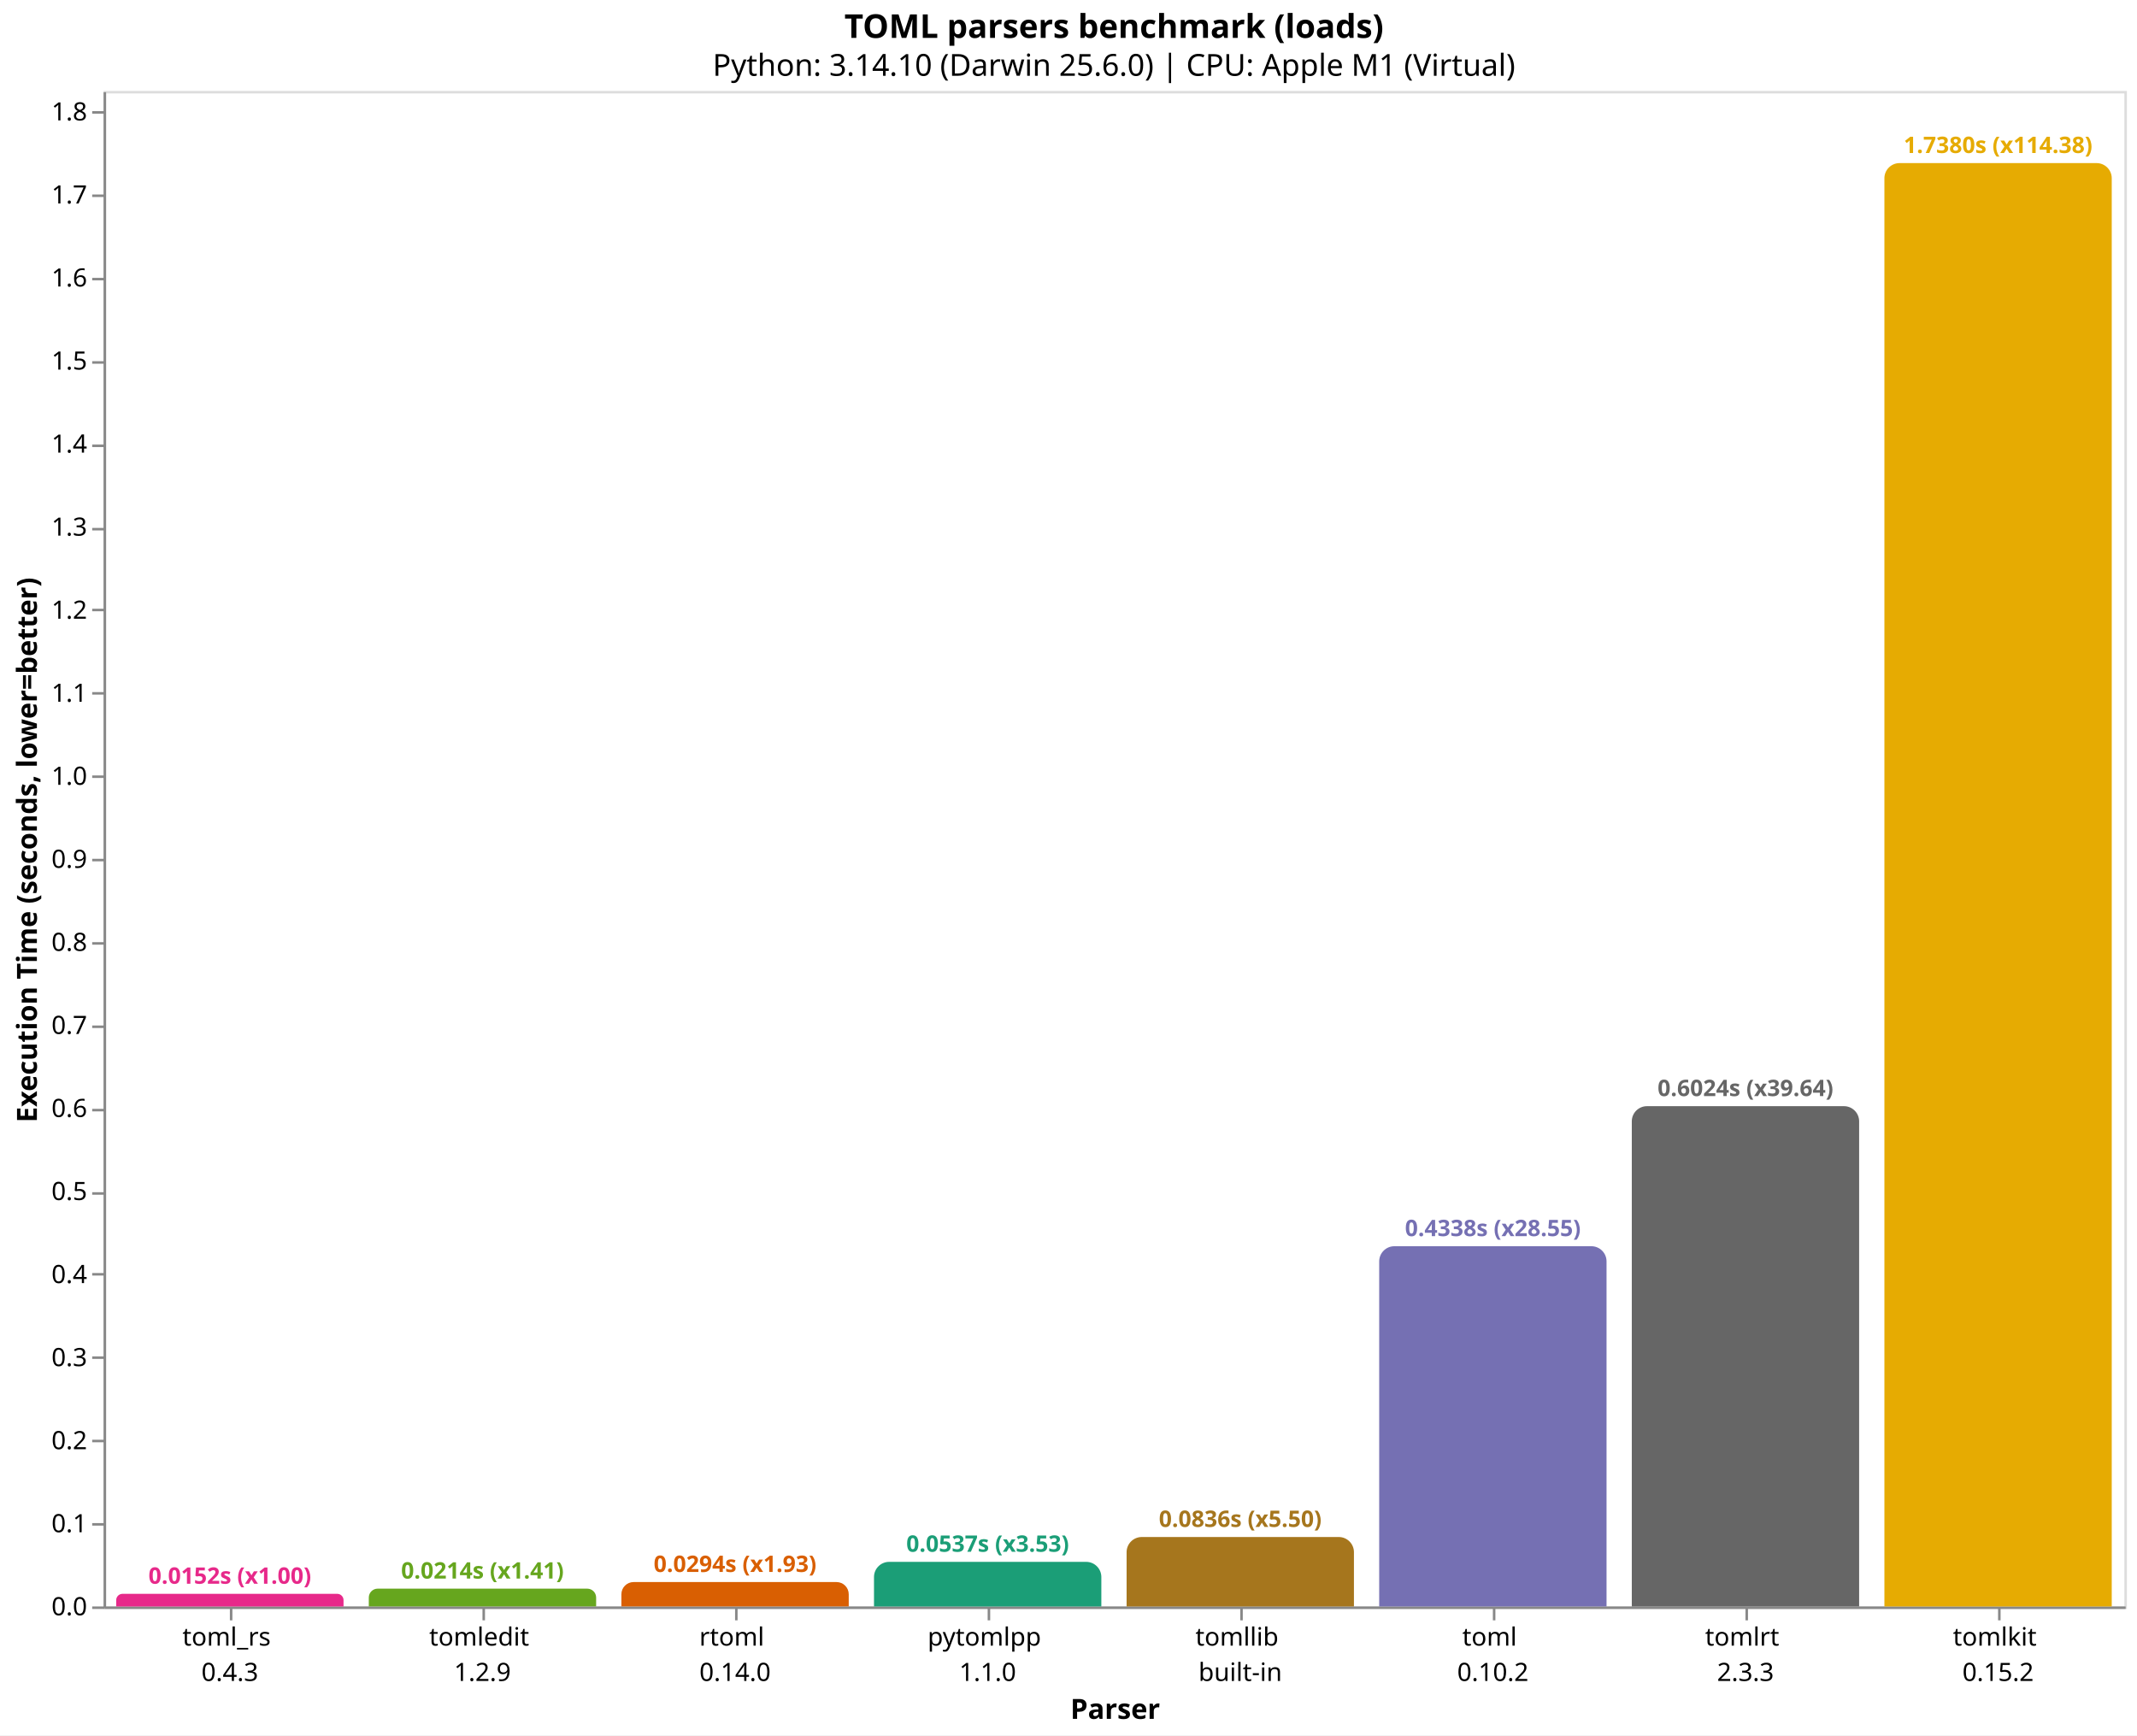
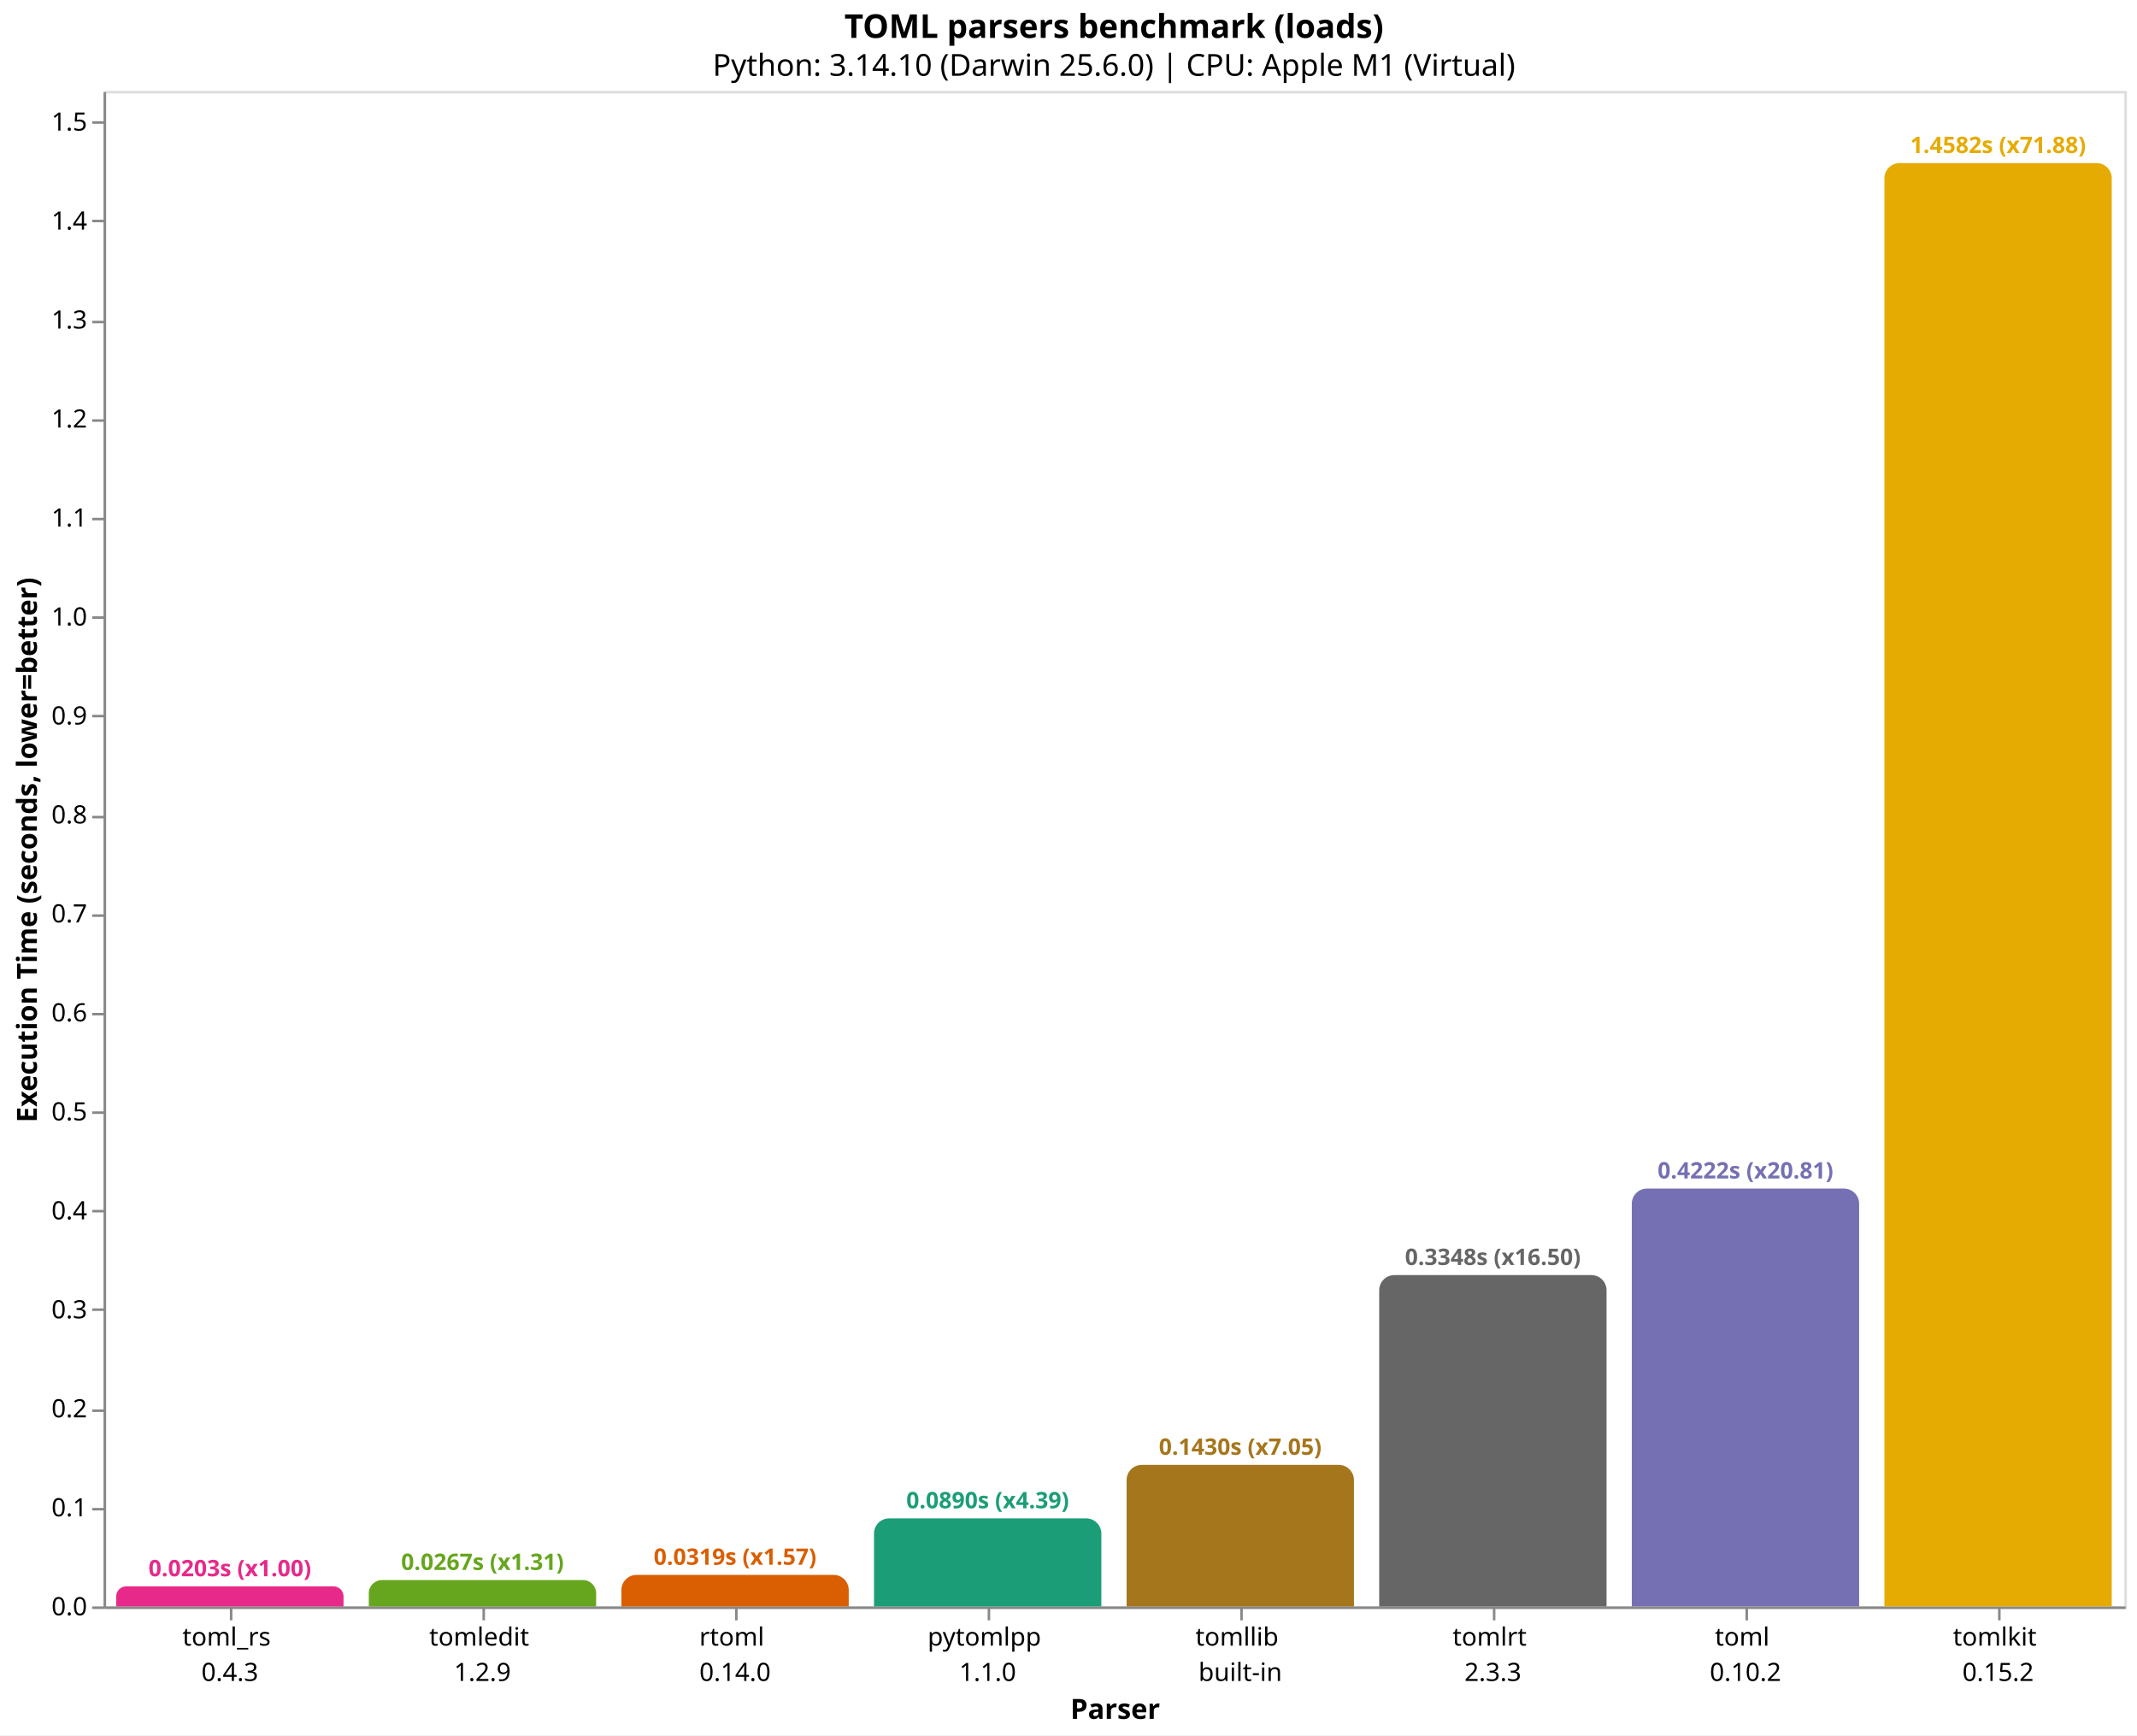
<svg xmlns="http://www.w3.org/2000/svg" version="1.1" class="marks" width="846" height="687" viewBox="0 0 846 687">
  <rect width="846" height="687" fill="white" />
  <g fill="none" stroke-miterlimit="10" transform="translate(41,36)">
    <g class="mark-group role-frame root" role="graphics-object" aria-roledescription="group mark container">
      <g transform="translate(0,0)">
        <path class="background" aria-hidden="true" d="M0.5,0.5h800v600h-800Z" stroke="#ddd" />
        <g>
          <g class="mark-group role-axis" role="graphics-symbol" aria-roledescription="axis" aria-label="X-axis titled 'Parser' for a discrete scale with 8 values: toml_rs&#10;0.4.3, tomledit&#10;1.2.9, rtoml&#10;0.14.0, pytomlpp&#10;1.1.0, tomllib&#10;built-in, ending with tomlkit&#10;0.15.2">
            <g transform="translate(0.5,600.5)">
              <path class="background" aria-hidden="true" d="M0,0h0v0h0Z" pointer-events="none" />
              <g>
                <g class="mark-rule role-axis-tick" pointer-events="none">
                  <line transform="translate(50,0)" x2="0" y2="5" stroke="#888" stroke-width="1" opacity="1" />
                  <line transform="translate(150,0)" x2="0" y2="5" stroke="#888" stroke-width="1" opacity="1" />
                  <line transform="translate(250,0)" x2="0" y2="5" stroke="#888" stroke-width="1" opacity="1" />
                  <line transform="translate(350,0)" x2="0" y2="5" stroke="#888" stroke-width="1" opacity="1" />
                  <line transform="translate(450,0)" x2="0" y2="5" stroke="#888" stroke-width="1" opacity="1" />
                  <line transform="translate(550,0)" x2="0" y2="5" stroke="#888" stroke-width="1" opacity="1" />
                  <line transform="translate(650,0)" x2="0" y2="5" stroke="#888" stroke-width="1" opacity="1" />
                  <line transform="translate(750,0)" x2="0" y2="5" stroke="#888" stroke-width="1" opacity="1" />
                </g>
                <g class="mark-text role-axis-label" pointer-events="none">
                  <text text-anchor="middle" transform="translate(49.5,15)" font-family="sans-serif" font-size="10px" fill="#000" opacity="1">
                    <tspan>toml_rs</tspan>
                    <tspan x="0" dy="14">0.4.3</tspan>
                  </text>
                  <text text-anchor="middle" transform="translate(149.5,15)" font-family="sans-serif" font-size="10px" fill="#000" opacity="1">
                    <tspan>tomledit</tspan>
                    <tspan x="0" dy="14">1.2.9</tspan>
                  </text>
                  <text text-anchor="middle" transform="translate(249.5,15)" font-family="sans-serif" font-size="10px" fill="#000" opacity="1">
                    <tspan>rtoml</tspan>
                    <tspan x="0" dy="14">0.14.0</tspan>
                  </text>
                  <text text-anchor="middle" transform="translate(349.5,15)" font-family="sans-serif" font-size="10px" fill="#000" opacity="1">
                    <tspan>pytomlpp</tspan>
                    <tspan x="0" dy="14">1.1.0</tspan>
                  </text>
                  <text text-anchor="middle" transform="translate(449.5,15)" font-family="sans-serif" font-size="10px" fill="#000" opacity="1">
                    <tspan>tomllib</tspan>
                    <tspan x="0" dy="14">built-in</tspan>
                  </text>
                  <text text-anchor="middle" transform="translate(549.5,15)" font-family="sans-serif" font-size="10px" fill="#000" opacity="1">
+                     <tspan>tomlrt</tspan>
+                     <tspan x="0" dy="14">2.3.3</tspan>
+                   </text>
+                   <text text-anchor="middle" transform="translate(649.5,15)" font-family="sans-serif" font-size="10px" fill="#000" opacity="1">
                    <tspan>toml</tspan>
                    <tspan x="0" dy="14">0.10.2</tspan>
-                   </text>
-                   <text text-anchor="middle" transform="translate(649.5,15)" font-family="sans-serif" font-size="10px" fill="#000" opacity="1">
-                     <tspan>tomlrt</tspan>
-                     <tspan x="0" dy="14">2.3.3</tspan>
                  </text>
                  <text text-anchor="middle" transform="translate(749.5,15)" font-family="sans-serif" font-size="10px" fill="#000" opacity="1">
                    <tspan>tomlkit</tspan>
                    <tspan x="0" dy="14">0.15.2</tspan>
                  </text>
                </g>
                <g class="mark-rule role-axis-domain" pointer-events="none">
                  <line transform="translate(0,0)" x2="800" y2="0" stroke="#888" stroke-width="1" opacity="1" />
                </g>
                <g class="mark-text role-axis-title" pointer-events="none">
                  <text text-anchor="middle" transform="translate(400,44)" font-family="sans-serif" font-size="11px" font-weight="bold" fill="#000" opacity="1">Parser</text>
                </g>
              </g>
              <path class="foreground" aria-hidden="true" d="" pointer-events="none" display="none" />
            </g>
          </g>
-           <g class="mark-group role-axis" role="graphics-symbol" aria-roledescription="axis" aria-label="Y-axis titled 'Execution Time (seconds, lower=better)' for a linear scale with values from 0.0 to 1.8">
+           <g class="mark-group role-axis" role="graphics-symbol" aria-roledescription="axis" aria-label="Y-axis titled 'Execution Time (seconds, lower=better)' for a linear scale with values from 0.0 to 1.5">
            <g transform="translate(0.5,0.5)">
              <path class="background" aria-hidden="true" d="M0,0h0v0h0Z" pointer-events="none" />
              <g>
                <g class="mark-rule role-axis-tick" pointer-events="none">
                  <line transform="translate(0,600)" x2="-5" y2="0" stroke="#888" stroke-width="1" opacity="1" />
-                   <line transform="translate(0,567)" x2="-5" y2="0" stroke="#888" stroke-width="1" opacity="1" />
-                   <line transform="translate(0,534)" x2="-5" y2="0" stroke="#888" stroke-width="1" opacity="1" />
-                   <line transform="translate(0,501)" x2="-5" y2="0" stroke="#888" stroke-width="1" opacity="1" />
-                   <line transform="translate(0,468)" x2="-5" y2="0" stroke="#888" stroke-width="1" opacity="1" />
-                   <line transform="translate(0,436)" x2="-5" y2="0" stroke="#888" stroke-width="1" opacity="1" />
-                   <line transform="translate(0,403)" x2="-5" y2="0" stroke="#888" stroke-width="1" opacity="1" />
-                   <line transform="translate(0,370)" x2="-5" y2="0" stroke="#888" stroke-width="1" opacity="1" />
-                   <line transform="translate(0,337)" x2="-5" y2="0" stroke="#888" stroke-width="1" opacity="1" />
-                   <line transform="translate(0,304)" x2="-5" y2="0" stroke="#888" stroke-width="1" opacity="1" />
-                   <line transform="translate(0,271)" x2="-5" y2="0" stroke="#888" stroke-width="1" opacity="1" />
-                   <line transform="translate(0,238)" x2="-5" y2="0" stroke="#888" stroke-width="1" opacity="1" />
-                   <line transform="translate(0,205)" x2="-5" y2="0" stroke="#888" stroke-width="1" opacity="1" />
-                   <line transform="translate(0,173)" x2="-5" y2="0" stroke="#888" stroke-width="1" opacity="1" />
-                   <line transform="translate(0,140)" x2="-5" y2="0" stroke="#888" stroke-width="1" opacity="1" />
-                   <line transform="translate(0,107)" x2="-5" y2="0" stroke="#888" stroke-width="1" opacity="1" />
-                   <line transform="translate(0,74)" x2="-5" y2="0" stroke="#888" stroke-width="1" opacity="1" />
-                   <line transform="translate(0,41)" x2="-5" y2="0" stroke="#888" stroke-width="1" opacity="1" />
-                   <line transform="translate(0,8)" x2="-5" y2="0" stroke="#888" stroke-width="1" opacity="1" />
+                   <line transform="translate(0,561)" x2="-5" y2="0" stroke="#888" stroke-width="1" opacity="1" />
+                   <line transform="translate(0,522)" x2="-5" y2="0" stroke="#888" stroke-width="1" opacity="1" />
+                   <line transform="translate(0,482)" x2="-5" y2="0" stroke="#888" stroke-width="1" opacity="1" />
+                   <line transform="translate(0,443)" x2="-5" y2="0" stroke="#888" stroke-width="1" opacity="1" />
+                   <line transform="translate(0,404)" x2="-5" y2="0" stroke="#888" stroke-width="1" opacity="1" />
+                   <line transform="translate(0,365)" x2="-5" y2="0" stroke="#888" stroke-width="1" opacity="1" />
+                   <line transform="translate(0,326)" x2="-5" y2="0" stroke="#888" stroke-width="1" opacity="1" />
+                   <line transform="translate(0,287)" x2="-5" y2="0" stroke="#888" stroke-width="1" opacity="1" />
+                   <line transform="translate(0,247)" x2="-5" y2="0" stroke="#888" stroke-width="1" opacity="1" />
+                   <line transform="translate(0,208)" x2="-5" y2="0" stroke="#888" stroke-width="1" opacity="1" />
+                   <line transform="translate(0,169)" x2="-5" y2="0" stroke="#888" stroke-width="1" opacity="1" />
+                   <line transform="translate(0,130)" x2="-5" y2="0" stroke="#888" stroke-width="1" opacity="1" />
+                   <line transform="translate(0,91)" x2="-5" y2="0" stroke="#888" stroke-width="1" opacity="1" />
+                   <line transform="translate(0,51)" x2="-5" y2="0" stroke="#888" stroke-width="1" opacity="1" />
+                   <line transform="translate(0,12)" x2="-5" y2="0" stroke="#888" stroke-width="1" opacity="1" />
                </g>
                <g class="mark-text role-axis-label" pointer-events="none">
                  <text text-anchor="end" transform="translate(-7,603)" font-family="sans-serif" font-size="10px" fill="#000" opacity="1">0.0</text>
-                   <text text-anchor="end" transform="translate(-7,570.1211)" font-family="sans-serif" font-size="10px" fill="#000" opacity="1">0.1</text>
-                   <text text-anchor="end" transform="translate(-7,537.2422)" font-family="sans-serif" font-size="10px" fill="#000" opacity="1">0.2</text>
-                   <text text-anchor="end" transform="translate(-7,504.3634)" font-family="sans-serif" font-size="10px" fill="#000" opacity="1">0.3</text>
-                   <text text-anchor="end" transform="translate(-7,471.4845)" font-family="sans-serif" font-size="10px" fill="#000" opacity="1">0.4</text>
-                   <text text-anchor="end" transform="translate(-7,438.6056)" font-family="sans-serif" font-size="10px" fill="#000" opacity="1">0.5</text>
-                   <text text-anchor="end" transform="translate(-7,405.7267)" font-family="sans-serif" font-size="10px" fill="#000" opacity="1">0.6</text>
-                   <text text-anchor="end" transform="translate(-7,372.8478)" font-family="sans-serif" font-size="10px" fill="#000" opacity="1">0.7</text>
-                   <text text-anchor="end" transform="translate(-7,339.969)" font-family="sans-serif" font-size="10px" fill="#000" opacity="1">0.8</text>
-                   <text text-anchor="end" transform="translate(-7,307.0901)" font-family="sans-serif" font-size="10px" fill="#000" opacity="1">0.9</text>
-                   <text text-anchor="end" transform="translate(-7,274.2112)" font-family="sans-serif" font-size="10px" fill="#000" opacity="1">1.0</text>
-                   <text text-anchor="end" transform="translate(-7,241.3323)" font-family="sans-serif" font-size="10px" fill="#000" opacity="1">1.1</text>
-                   <text text-anchor="end" transform="translate(-7,208.4534)" font-family="sans-serif" font-size="10px" fill="#000" opacity="1">1.2</text>
-                   <text text-anchor="end" transform="translate(-7,175.5746)" font-family="sans-serif" font-size="10px" fill="#000" opacity="1">1.3</text>
-                   <text text-anchor="end" transform="translate(-7,142.6957)" font-family="sans-serif" font-size="10px" fill="#000" opacity="1">1.4</text>
-                   <text text-anchor="end" transform="translate(-7,109.8168)" font-family="sans-serif" font-size="10px" fill="#000" opacity="1">1.5</text>
-                   <text text-anchor="end" transform="translate(-7,76.93791)" font-family="sans-serif" font-size="10px" fill="#000" opacity="1">1.6</text>
-                   <text text-anchor="end" transform="translate(-7,44.05903)" font-family="sans-serif" font-size="10px" fill="#000" opacity="1">1.7</text>
-                   <text text-anchor="end" transform="translate(-7,11.18015)" font-family="sans-serif" font-size="10px" fill="#000" opacity="1">1.8</text>
+                   <text text-anchor="end" transform="translate(-7,563.8137)" font-family="sans-serif" font-size="10px" fill="#000" opacity="1">0.1</text>
+                   <text text-anchor="end" transform="translate(-7,524.6274)" font-family="sans-serif" font-size="10px" fill="#000" opacity="1">0.2</text>
+                   <text text-anchor="end" transform="translate(-7,485.441)" font-family="sans-serif" font-size="10px" fill="#000" opacity="1">0.3</text>
+                   <text text-anchor="end" transform="translate(-7,446.2547)" font-family="sans-serif" font-size="10px" fill="#000" opacity="1">0.4</text>
+                   <text text-anchor="end" transform="translate(-7,407.0684)" font-family="sans-serif" font-size="10px" fill="#000" opacity="1">0.5</text>
+                   <text text-anchor="end" transform="translate(-7,367.8821)" font-family="sans-serif" font-size="10px" fill="#000" opacity="1">0.6</text>
+                   <text text-anchor="end" transform="translate(-7,328.6957)" font-family="sans-serif" font-size="10px" fill="#000" opacity="1">0.7</text>
+                   <text text-anchor="end" transform="translate(-7,289.5094)" font-family="sans-serif" font-size="10px" fill="#000" opacity="1">0.8</text>
+                   <text text-anchor="end" transform="translate(-7,250.3231)" font-family="sans-serif" font-size="10px" fill="#000" opacity="1">0.9</text>
+                   <text text-anchor="end" transform="translate(-7,211.1368)" font-family="sans-serif" font-size="10px" fill="#000" opacity="1">1.0</text>
+                   <text text-anchor="end" transform="translate(-7,171.9504)" font-family="sans-serif" font-size="10px" fill="#000" opacity="1">1.1</text>
+                   <text text-anchor="end" transform="translate(-7,132.7641)" font-family="sans-serif" font-size="10px" fill="#000" opacity="1">1.2</text>
+                   <text text-anchor="end" transform="translate(-7,93.57779)" font-family="sans-serif" font-size="10px" fill="#000" opacity="1">1.3</text>
+                   <text text-anchor="end" transform="translate(-7,54.39147)" font-family="sans-serif" font-size="10px" fill="#000" opacity="1">1.4</text>
+                   <text text-anchor="end" transform="translate(-7,15.20515)" font-family="sans-serif" font-size="10px" fill="#000" opacity="1">1.5</text>
                </g>
                <g class="mark-rule role-axis-domain" pointer-events="none">
                  <line transform="translate(0,600)" x2="0" y2="-600" stroke="#888" stroke-width="1" opacity="1" />
                </g>
                <g class="mark-text role-axis-title" pointer-events="none">
                  <text text-anchor="middle" transform="translate(-24.90137,300) rotate(-90) translate(0,-2)" font-family="sans-serif" font-size="11px" font-weight="bold" fill="#000" opacity="1">Execution Time (seconds, lower=better)</text>
                </g>
              </g>
              <path class="foreground" aria-hidden="true" d="" pointer-events="none" display="none" />
            </g>
          </g>
          <g class="mark-group role-scope" role="graphics-object" aria-roledescription="group mark container">
-             <g transform="translate(5,595.0039)">
-               <path class="background" aria-hidden="true" d="M2.498,0L87.502,0C88.881,0,90,1.119,90,2.498L90,4.996C90,4.996,90,4.996,90,4.996L0,4.996C0,4.996,0,4.996,0,4.996L0,2.498C0,1.119,1.119,0,2.498,0Z" />
+             <g transform="translate(5,592.0503)">
+               <path class="background" aria-hidden="true" d="M3.975,0L86.025,0C88.219,0,90,1.781,90,3.975L90,7.95C90,7.95,90,7.95,90,7.95L0,7.95C0,7.95,0,7.95,0,7.95L0,3.975C0,1.781,1.781,0,3.975,0Z" />
              <g clip-path="url(#clip1)">
                <g class="mark-group role-scope" role="graphics-object" aria-roledescription="group mark container">
-                   <g transform="translate(0,-595.0039)">
-                     <path class="background" aria-hidden="true" d="M0,0h90v0h-90Z" />
-                     <g>
-                       <g class="mark-rect role-mark layer_0_marks" role="graphics-object" aria-roledescription="rect mark container">
-                         <path aria-label="Parser: toml_rs&#10;0.4.3; Execution Time (seconds, lower=better): 0.015195458; parser: toml_rs; Execution Time (s): 0.0152; Slowdown: 1.00" role="graphics-symbol" aria-roledescription="bar" d="M0,595.004h90v4.996h-90Z" fill="#e7298a" />
-                       </g>
-                     </g>
-                     <path class="foreground" aria-hidden="true" d="" display="none" />
-                   </g>
-                 </g>
-               </g>
-               <path class="foreground" aria-hidden="true" d="" display="none" />
-             </g>
-             <g transform="translate(105,592.9516)">
-               <path class="background" aria-hidden="true" d="M3.524,0L86.476,0C88.421,0,90,1.579,90,3.524L90,7.048C90,7.048,90,7.048,90,7.048L0,7.048C0,7.048,0,7.048,0,7.048L0,3.524C0,1.579,1.579,0,3.524,0Z" />
+                   <g transform="translate(0,-592.0503)">
+                     <path class="background" aria-hidden="true" d="M0,0h90v0h-90Z" />
+                     <g>
+                       <g class="mark-rect role-mark layer_0_marks" role="graphics-object" aria-roledescription="rect mark container">
+                         <path aria-label="Parser: toml_rs&#10;0.4.3; Execution Time (seconds, lower=better): 0.020286833; parser: toml_rs; Execution Time (s): 0.0203; Slowdown: 1.00" role="graphics-symbol" aria-roledescription="bar" d="M0,592.05h90v7.95h-90Z" fill="#e7298a" />
+                       </g>
+                     </g>
+                     <path class="foreground" aria-hidden="true" d="" display="none" />
+                   </g>
+                 </g>
+               </g>
+               <path class="foreground" aria-hidden="true" d="" display="none" />
+             </g>
+             <g transform="translate(105,589.5491)">
+               <path class="background" aria-hidden="true" d="M5.225,0L84.775,0C87.659,0,90,2.341,90,5.225L90,10.451C90,10.451,90,10.451,90,10.451L0,10.451C0,10.451,0,10.451,0,10.451L0,5.225C0,2.341,2.341,0,5.225,0Z" />
              <g clip-path="url(#clip2)">
                <g class="mark-group role-scope" role="graphics-object" aria-roledescription="group mark container">
-                   <g transform="translate(0,-592.9516)">
-                     <path class="background" aria-hidden="true" d="M0,0h90v0h-90Z" />
-                     <g>
-                       <g class="mark-rect role-mark layer_0_marks" role="graphics-object" aria-roledescription="rect mark container">
-                         <path aria-label="Parser: tomledit&#10;1.2.9; Execution Time (seconds, lower=better): 0.0214375; parser: tomledit; Execution Time (s): 0.0214; Slowdown: 1.41" role="graphics-symbol" aria-roledescription="bar" d="M0,592.952h90v7.048h-90Z" fill="#66a61e" />
-                       </g>
-                     </g>
-                     <path class="foreground" aria-hidden="true" d="" display="none" />
-                   </g>
-                 </g>
-               </g>
-               <path class="foreground" aria-hidden="true" d="" display="none" />
-             </g>
-             <g transform="translate(205,590.3426)">
-               <path class="background" aria-hidden="true" d="M4.829,0L85.171,0C87.836,0,90,2.164,90,4.829L90,9.657C90,9.657,90,9.657,90,9.657L0,9.657C0,9.657,0,9.657,0,9.657L0,4.829C0,2.164,2.164,0,4.829,0Z" />
+                   <g transform="translate(0,-589.5491)">
+                     <path class="background" aria-hidden="true" d="M0,0h90v0h-90Z" />
+                     <g>
+                       <g class="mark-rect role-mark layer_0_marks" role="graphics-object" aria-roledescription="rect mark container">
+                         <path aria-label="Parser: tomledit&#10;1.2.9; Execution Time (seconds, lower=better): 0.026669875; parser: tomledit; Execution Time (s): 0.0267; Slowdown: 1.31" role="graphics-symbol" aria-roledescription="bar" d="M0,589.549h90v10.451h-90Z" fill="#66a61e" />
+                       </g>
+                     </g>
+                     <path class="foreground" aria-hidden="true" d="" display="none" />
+                   </g>
+                 </g>
+               </g>
+               <path class="foreground" aria-hidden="true" d="" display="none" />
+             </g>
+             <g transform="translate(205,587.5059)">
+               <path class="background" aria-hidden="true" d="M6,0L84,0C87.311,0,90,2.689,90,6L90,12.494C90,12.494,90,12.494,90,12.494L0,12.494C0,12.494,0,12.494,0,12.494L0,6C0,2.689,2.689,0,6,0Z" />
              <g clip-path="url(#clip3)">
                <g class="mark-group role-scope" role="graphics-object" aria-roledescription="group mark container">
-                   <g transform="translate(0,-590.3426)">
-                     <path class="background" aria-hidden="true" d="M0,0h90v0h-90Z" />
-                     <g>
-                       <g class="mark-rect role-mark layer_0_marks" role="graphics-object" aria-roledescription="rect mark container">
-                         <path aria-label="Parser: rtoml&#10;0.14.0; Execution Time (seconds, lower=better): 0.029372583; parser: rtoml; Execution Time (s): 0.0294; Slowdown: 1.93" role="graphics-symbol" aria-roledescription="bar" d="M0,590.343h90v9.657h-90Z" fill="#d95f02" />
-                       </g>
-                     </g>
-                     <path class="foreground" aria-hidden="true" d="" display="none" />
-                   </g>
-                 </g>
-               </g>
-               <path class="foreground" aria-hidden="true" d="" display="none" />
-             </g>
-             <g transform="translate(305,582.3484)">
-               <path class="background" aria-hidden="true" d="M6,0L84,0C87.311,0,90,2.689,90,6L90,17.652C90,17.652,90,17.652,90,17.652L0,17.652C0,17.652,0,17.652,0,17.652L0,6C0,2.689,2.689,0,6,0Z" />
+                   <g transform="translate(0,-587.5059)">
+                     <path class="background" aria-hidden="true" d="M0,0h90v0h-90Z" />
+                     <g>
+                       <g class="mark-rect role-mark layer_0_marks" role="graphics-object" aria-roledescription="rect mark container">
+                         <path aria-label="Parser: rtoml&#10;0.14.0; Execution Time (seconds, lower=better): 0.031883708; parser: rtoml; Execution Time (s): 0.0319; Slowdown: 1.57" role="graphics-symbol" aria-roledescription="bar" d="M0,587.506h90v12.494h-90Z" fill="#d95f02" />
+                       </g>
+                     </g>
+                     <path class="foreground" aria-hidden="true" d="" display="none" />
+                   </g>
+                 </g>
+               </g>
+               <path class="foreground" aria-hidden="true" d="" display="none" />
+             </g>
+             <g transform="translate(305,565.1341)">
+               <path class="background" aria-hidden="true" d="M6,0L84,0C87.311,0,90,2.689,90,6L90,34.866C90,34.866,90,34.866,90,34.866L0,34.866C0,34.866,0,34.866,0,34.866L0,6C0,2.689,2.689,0,6,0Z" />
              <g clip-path="url(#clip4)">
                <g class="mark-group role-scope" role="graphics-object" aria-roledescription="group mark container">
-                   <g transform="translate(0,-582.3484)">
-                     <path class="background" aria-hidden="true" d="M0,0h90v0h-90Z" />
-                     <g>
-                       <g class="mark-rect role-mark layer_0_marks" role="graphics-object" aria-roledescription="rect mark container">
-                         <path aria-label="Parser: pytomlpp&#10;1.1.0; Execution Time (seconds, lower=better): 0.05368675; parser: pytomlpp; Execution Time (s): 0.0537; Slowdown: 3.53" role="graphics-symbol" aria-roledescription="bar" d="M0,582.348h90v17.652h-90Z" fill="#1b9e77" />
-                       </g>
-                     </g>
-                     <path class="foreground" aria-hidden="true" d="" display="none" />
-                   </g>
-                 </g>
-               </g>
-               <path class="foreground" aria-hidden="true" d="" display="none" />
-             </g>
-             <g transform="translate(405,572.5104)">
-               <path class="background" aria-hidden="true" d="M6,0L84,0C87.311,0,90,2.689,90,6L90,27.49C90,27.49,90,27.49,90,27.49L0,27.49C0,27.49,0,27.49,0,27.49L0,6C0,2.689,2.689,0,6,0Z" />
+                   <g transform="translate(0,-565.1341)">
+                     <path class="background" aria-hidden="true" d="M0,0h90v0h-90Z" />
+                     <g>
+                       <g class="mark-rect role-mark layer_0_marks" role="graphics-object" aria-roledescription="rect mark container">
+                         <path aria-label="Parser: pytomlpp&#10;1.1.0; Execution Time (seconds, lower=better): 0.088974792; parser: pytomlpp; Execution Time (s): 0.0890; Slowdown: 4.39" role="graphics-symbol" aria-roledescription="bar" d="M0,565.134h90v34.866h-90Z" fill="#1b9e77" />
+                       </g>
+                     </g>
+                     <path class="foreground" aria-hidden="true" d="" display="none" />
+                   </g>
+                 </g>
+               </g>
+               <path class="foreground" aria-hidden="true" d="" display="none" />
+             </g>
+             <g transform="translate(405,543.9559)">
+               <path class="background" aria-hidden="true" d="M6,0L84,0C87.311,0,90,2.689,90,6L90,56.044C90,56.044,90,56.044,90,56.044L0,56.044C0,56.044,0,56.044,0,56.044L0,6C0,2.689,2.689,0,6,0Z" />
              <g clip-path="url(#clip5)">
                <g class="mark-group role-scope" role="graphics-object" aria-roledescription="group mark container">
-                   <g transform="translate(0,-572.5104)">
-                     <path class="background" aria-hidden="true" d="M0,0h90v0h-90Z" />
-                     <g>
-                       <g class="mark-rect role-mark layer_0_marks" role="graphics-object" aria-roledescription="rect mark container">
-                         <path aria-label="Parser: tomllib&#10;built-in; Execution Time (seconds, lower=better): 0.083608583; parser: tomllib; Execution Time (s): 0.0836; Slowdown: 5.50" role="graphics-symbol" aria-roledescription="bar" d="M0,572.51h90v27.49h-90Z" fill="#a6761d" />
-                       </g>
-                     </g>
-                     <path class="foreground" aria-hidden="true" d="" display="none" />
-                   </g>
-                 </g>
-               </g>
-               <path class="foreground" aria-hidden="true" d="" display="none" />
-             </g>
-             <g transform="translate(505,457.3861)">
-               <path class="background" aria-hidden="true" d="M6,0L84,0C87.311,0,90,2.689,90,6L90,142.614C90,142.614,90,142.614,90,142.614L0,142.614C0,142.614,0,142.614,0,142.614L0,6C0,2.689,2.689,0,6,0Z" />
+                   <g transform="translate(0,-543.9559)">
+                     <path class="background" aria-hidden="true" d="M0,0h90v0h-90Z" />
+                     <g>
+                       <g class="mark-rect role-mark layer_0_marks" role="graphics-object" aria-roledescription="rect mark container">
+                         <path aria-label="Parser: tomllib&#10;built-in; Execution Time (seconds, lower=better): 0.143019584; parser: tomllib; Execution Time (s): 0.1430; Slowdown: 7.05" role="graphics-symbol" aria-roledescription="bar" d="M0,543.956h90v56.044h-90Z" fill="#a6761d" />
+                       </g>
+                     </g>
+                     <path class="foreground" aria-hidden="true" d="" display="none" />
+                   </g>
+                 </g>
+               </g>
+               <path class="foreground" aria-hidden="true" d="" display="none" />
+             </g>
+             <g transform="translate(505,468.8112)">
+               <path class="background" aria-hidden="true" d="M6,0L84,0C87.311,0,90,2.689,90,6L90,131.189C90,131.189,90,131.189,90,131.189L0,131.189C0,131.189,0,131.189,0,131.189L0,6C0,2.689,2.689,0,6,0Z" />
              <g clip-path="url(#clip6)">
                <g class="mark-group role-scope" role="graphics-object" aria-roledescription="group mark container">
-                   <g transform="translate(0,-457.3861)">
-                     <path class="background" aria-hidden="true" d="M0,0h90v0h-90Z" />
-                     <g>
-                       <g class="mark-rect role-mark layer_0_marks" role="graphics-object" aria-roledescription="rect mark container">
-                         <path aria-label="Parser: toml&#10;0.10.2; Execution Time (seconds, lower=better): 0.433755209; parser: toml; Execution Time (s): 0.4338; Slowdown: 28.55" role="graphics-symbol" aria-roledescription="bar" d="M0,457.386h90v142.614h-90Z" fill="#7570b3" />
-                       </g>
-                     </g>
-                     <path class="foreground" aria-hidden="true" d="" display="none" />
-                   </g>
-                 </g>
-               </g>
-               <path class="foreground" aria-hidden="true" d="" display="none" />
-             </g>
-             <g transform="translate(605,401.9388)">
-               <path class="background" aria-hidden="true" d="M6,0L84,0C87.311,0,90,2.689,90,6L90,198.061C90,198.061,90,198.061,90,198.061L0,198.061C0,198.061,0,198.061,0,198.061L0,6C0,2.689,2.689,0,6,0Z" />
+                   <g transform="translate(0,-468.8112)">
+                     <path class="background" aria-hidden="true" d="M0,0h90v0h-90Z" />
+                     <g>
+                       <g class="mark-rect role-mark layer_0_marks" role="graphics-object" aria-roledescription="rect mark container">
+                         <path aria-label="Parser: tomlrt&#10;2.3.3; Execution Time (seconds, lower=better): 0.334782167; parser: tomlrt; Execution Time (s): 0.3348; Slowdown: 16.50" role="graphics-symbol" aria-roledescription="bar" d="M0,468.811h90v131.189h-90Z" fill="#666666" />
+                       </g>
+                     </g>
+                     <path class="foreground" aria-hidden="true" d="" display="none" />
+                   </g>
+                 </g>
+               </g>
+               <path class="foreground" aria-hidden="true" d="" display="none" />
+             </g>
+             <g transform="translate(605,434.5625)">
+               <path class="background" aria-hidden="true" d="M6,0L84,0C87.311,0,90,2.689,90,6L90,165.437C90,165.437,90,165.437,90,165.437L0,165.437C0,165.437,0,165.437,0,165.437L0,6C0,2.689,2.689,0,6,0Z" />
              <g clip-path="url(#clip7)">
                <g class="mark-group role-scope" role="graphics-object" aria-roledescription="group mark container">
-                   <g transform="translate(0,-401.9388)">
-                     <path class="background" aria-hidden="true" d="M0,0h90v0h-90Z" />
-                     <g>
-                       <g class="mark-rect role-mark layer_0_marks" role="graphics-object" aria-roledescription="rect mark container">
-                         <path aria-label="Parser: tomlrt&#10;2.3.3; Execution Time (seconds, lower=better): 0.602396292; parser: tomlrt; Execution Time (s): 0.6024; Slowdown: 39.64" role="graphics-symbol" aria-roledescription="bar" d="M0,401.939h90v198.061h-90Z" fill="#666666" />
+                   <g transform="translate(0,-434.5625)">
+                     <path class="background" aria-hidden="true" d="M0,0h90v0h-90Z" />
+                     <g>
+                       <g class="mark-rect role-mark layer_0_marks" role="graphics-object" aria-roledescription="rect mark container">
+                         <path aria-label="Parser: toml&#10;0.10.2; Execution Time (seconds, lower=better): 0.422181667; parser: toml; Execution Time (s): 0.4222; Slowdown: 20.81" role="graphics-symbol" aria-roledescription="bar" d="M0,434.563h90v165.437h-90Z" fill="#7570b3" />
                      </g>
                    </g>
                    <path class="foreground" aria-hidden="true" d="" display="none" />
                  </g>
                </g>
              </g>
              <path class="foreground" aria-hidden="true" d="" display="none" />
            </g>
            <g transform="translate(705,28.57143)">
              <path class="background" aria-hidden="true" d="M6,0L84,0C87.311,0,90,2.689,90,6L90,571.429C90,571.429,90,571.429,90,571.429L0,571.429C0,571.429,0,571.429,0,571.429L0,6C0,2.689,2.689,0,6,0Z" />
              <g clip-path="url(#clip8)">
                <g class="mark-group role-scope" role="graphics-object" aria-roledescription="group mark container">
                  <g transform="translate(0,-28.57143)">
                    <path class="background" aria-hidden="true" d="M0,0h90v0h-90Z" />
                    <g>
                      <g class="mark-rect role-mark layer_0_marks" role="graphics-object" aria-roledescription="rect mark container">
-                         <path aria-label="Parser: tomlkit&#10;0.15.2; Execution Time (seconds, lower=better): 1.737980625; parser: tomlkit; Execution Time (s): 1.7380; Slowdown: 114.38" role="graphics-symbol" aria-roledescription="bar" d="M0,28.571h90v571.429h-90Z" fill="#e6ab02" />
+                         <path aria-label="Parser: tomlkit&#10;0.15.2; Execution Time (seconds, lower=better): 1.458234708; parser: tomlkit; Execution Time (s): 1.4582; Slowdown: 71.88" role="graphics-symbol" aria-roledescription="bar" d="M0,28.571h90v571.429h-90Z" fill="#e6ab02" />
                      </g>
                    </g>
                    <path class="foreground" aria-hidden="true" d="" display="none" />
                  </g>
                </g>
              </g>
              <path class="foreground" aria-hidden="true" d="" display="none" />
            </g>
          </g>
          <g class="mark-text role-mark layer_1_marks" role="graphics-object" aria-roledescription="text mark container">
-             <text aria-label="Parser: toml_rs&#10;0.4.3; Execution Time (seconds, lower=better): 0.015195458; parser: toml_rs; label: 0.0152s (x1.00); Execution Time (s): 0.0152; Slowdown: 1.00" role="graphics-symbol" aria-roledescription="text mark" text-anchor="middle" transform="translate(50,591.0039)" font-family="sans-serif" font-size="9px" font-weight="bold" fill="#e7298a">0.0152s (x1.00)</text>
-             <text aria-label="Parser: tomledit&#10;1.2.9; Execution Time (seconds, lower=better): 0.0214375; parser: tomledit; label: 0.0214s (x1.41); Execution Time (s): 0.0214; Slowdown: 1.41" role="graphics-symbol" aria-roledescription="text mark" text-anchor="middle" transform="translate(150,588.9516)" font-family="sans-serif" font-size="9px" font-weight="bold" fill="#66a61e">0.0214s (x1.41)</text>
-             <text aria-label="Parser: rtoml&#10;0.14.0; Execution Time (seconds, lower=better): 0.029372583; parser: rtoml; label: 0.0294s (x1.93); Execution Time (s): 0.0294; Slowdown: 1.93" role="graphics-symbol" aria-roledescription="text mark" text-anchor="middle" transform="translate(250,586.3426)" font-family="sans-serif" font-size="9px" font-weight="bold" fill="#d95f02">0.0294s (x1.93)</text>
-             <text aria-label="Parser: pytomlpp&#10;1.1.0; Execution Time (seconds, lower=better): 0.05368675; parser: pytomlpp; label: 0.0537s (x3.53); Execution Time (s): 0.0537; Slowdown: 3.53" role="graphics-symbol" aria-roledescription="text mark" text-anchor="middle" transform="translate(350,578.3484)" font-family="sans-serif" font-size="9px" font-weight="bold" fill="#1b9e77">0.0537s (x3.53)</text>
-             <text aria-label="Parser: tomllib&#10;built-in; Execution Time (seconds, lower=better): 0.083608583; parser: tomllib; label: 0.0836s (x5.50); Execution Time (s): 0.0836; Slowdown: 5.50" role="graphics-symbol" aria-roledescription="text mark" text-anchor="middle" transform="translate(450,568.5104)" font-family="sans-serif" font-size="9px" font-weight="bold" fill="#a6761d">0.0836s (x5.50)</text>
-             <text aria-label="Parser: toml&#10;0.10.2; Execution Time (seconds, lower=better): 0.433755209; parser: toml; label: 0.4338s (x28.55); Execution Time (s): 0.4338; Slowdown: 28.55" role="graphics-symbol" aria-roledescription="text mark" text-anchor="middle" transform="translate(550,453.3861)" font-family="sans-serif" font-size="9px" font-weight="bold" fill="#7570b3">0.4338s (x28.55)</text>
-             <text aria-label="Parser: tomlrt&#10;2.3.3; Execution Time (seconds, lower=better): 0.602396292; parser: tomlrt; label: 0.6024s (x39.64); Execution Time (s): 0.6024; Slowdown: 39.64" role="graphics-symbol" aria-roledescription="text mark" text-anchor="middle" transform="translate(650,397.9388)" font-family="sans-serif" font-size="9px" font-weight="bold" fill="#666666">0.6024s (x39.64)</text>
-             <text aria-label="Parser: tomlkit&#10;0.15.2; Execution Time (seconds, lower=better): 1.737980625; parser: tomlkit; label: 1.7380s (x114.38); Execution Time (s): 1.7380; Slowdown: 114.38" role="graphics-symbol" aria-roledescription="text mark" text-anchor="middle" transform="translate(750,24.57143)" font-family="sans-serif" font-size="9px" font-weight="bold" fill="#e6ab02">1.7380s (x114.38)</text>
+             <text aria-label="Parser: toml_rs&#10;0.4.3; Execution Time (seconds, lower=better): 0.020286833; parser: toml_rs; label: 0.0203s (x1.00); Execution Time (s): 0.0203; Slowdown: 1.00" role="graphics-symbol" aria-roledescription="text mark" text-anchor="middle" transform="translate(50,588.0503)" font-family="sans-serif" font-size="9px" font-weight="bold" fill="#e7298a">0.0203s (x1.00)</text>
+             <text aria-label="Parser: tomledit&#10;1.2.9; Execution Time (seconds, lower=better): 0.026669875; parser: tomledit; label: 0.0267s (x1.31); Execution Time (s): 0.0267; Slowdown: 1.31" role="graphics-symbol" aria-roledescription="text mark" text-anchor="middle" transform="translate(150,585.5491)" font-family="sans-serif" font-size="9px" font-weight="bold" fill="#66a61e">0.0267s (x1.31)</text>
+             <text aria-label="Parser: rtoml&#10;0.14.0; Execution Time (seconds, lower=better): 0.031883708; parser: rtoml; label: 0.0319s (x1.57); Execution Time (s): 0.0319; Slowdown: 1.57" role="graphics-symbol" aria-roledescription="text mark" text-anchor="middle" transform="translate(250,583.5059)" font-family="sans-serif" font-size="9px" font-weight="bold" fill="#d95f02">0.0319s (x1.57)</text>
+             <text aria-label="Parser: pytomlpp&#10;1.1.0; Execution Time (seconds, lower=better): 0.088974792; parser: pytomlpp; label: 0.0890s (x4.39); Execution Time (s): 0.0890; Slowdown: 4.39" role="graphics-symbol" aria-roledescription="text mark" text-anchor="middle" transform="translate(350,561.1341)" font-family="sans-serif" font-size="9px" font-weight="bold" fill="#1b9e77">0.0890s (x4.39)</text>
+             <text aria-label="Parser: tomllib&#10;built-in; Execution Time (seconds, lower=better): 0.143019584; parser: tomllib; label: 0.1430s (x7.05); Execution Time (s): 0.1430; Slowdown: 7.05" role="graphics-symbol" aria-roledescription="text mark" text-anchor="middle" transform="translate(450,539.9559)" font-family="sans-serif" font-size="9px" font-weight="bold" fill="#a6761d">0.1430s (x7.05)</text>
+             <text aria-label="Parser: tomlrt&#10;2.3.3; Execution Time (seconds, lower=better): 0.334782167; parser: tomlrt; label: 0.3348s (x16.50); Execution Time (s): 0.3348; Slowdown: 16.50" role="graphics-symbol" aria-roledescription="text mark" text-anchor="middle" transform="translate(550,464.8112)" font-family="sans-serif" font-size="9px" font-weight="bold" fill="#666666">0.3348s (x16.50)</text>
+             <text aria-label="Parser: toml&#10;0.10.2; Execution Time (seconds, lower=better): 0.422181667; parser: toml; label: 0.4222s (x20.81); Execution Time (s): 0.4222; Slowdown: 20.81" role="graphics-symbol" aria-roledescription="text mark" text-anchor="middle" transform="translate(650,430.5625)" font-family="sans-serif" font-size="9px" font-weight="bold" fill="#7570b3">0.4222s (x20.81)</text>
+             <text aria-label="Parser: tomlkit&#10;0.15.2; Execution Time (seconds, lower=better): 1.458234708; parser: tomlkit; label: 1.4582s (x71.88); Execution Time (s): 1.4582; Slowdown: 71.88" role="graphics-symbol" aria-roledescription="text mark" text-anchor="middle" transform="translate(750,24.57143)" font-family="sans-serif" font-size="9px" font-weight="bold" fill="#e6ab02">1.4582s (x71.88)</text>
          </g>
          <g class="mark-group role-title">
            <g transform="translate(400,-31)">
              <path class="background" aria-hidden="true" d="M0,0h0v0h0Z" pointer-events="none" />
              <g>
                <g class="mark-text role-title-text" role="graphics-symbol" aria-roledescription="title" aria-label="Title text 'TOML parsers benchmark (loads)'" pointer-events="none">
                  <text text-anchor="middle" transform="translate(0,10)" font-family="sans-serif" font-size="13px" font-weight="bold" fill="#000" opacity="1">TOML parsers benchmark (loads)</text>
                </g>
                <g class="mark-text role-title-subtitle" role="graphics-symbol" aria-roledescription="subtitle" aria-label="Subtitle text 'Python: 3.14.10 (Darwin 25.6.0) | CPU: Apple M1 (Virtual)'" pointer-events="none">
                  <text text-anchor="middle" transform="translate(0,25)" font-family="sans-serif" font-size="12px" fill="#000" opacity="1">Python: 3.14.10 (Darwin 25.6.0) | CPU: Apple M1 (Virtual)</text>
                </g>
              </g>
              <path class="foreground" aria-hidden="true" d="" pointer-events="none" display="none" />
            </g>
          </g>
        </g>
        <path class="foreground" aria-hidden="true" d="" display="none" />
      </g>
    </g>
  </g>
  <defs>
    <clipPath id="clip1">
-       <path d="M2.498,0L87.502,0C88.881,0,90,1.119,90,2.498L90,4.996C90,4.996,90,4.996,90,4.996L0,4.996C0,4.996,0,4.996,0,4.996L0,2.498C0,1.119,1.119,0,2.498,0Z" />
+       <path d="M3.975,0L86.025,0C88.219,0,90,1.781,90,3.975L90,7.95C90,7.95,90,7.95,90,7.95L0,7.95C0,7.95,0,7.95,0,7.95L0,3.975C0,1.781,1.781,0,3.975,0Z" />
    </clipPath>
    <clipPath id="clip2">
-       <path d="M3.524,0L86.476,0C88.421,0,90,1.579,90,3.524L90,7.048C90,7.048,90,7.048,90,7.048L0,7.048C0,7.048,0,7.048,0,7.048L0,3.524C0,1.579,1.579,0,3.524,0Z" />
+       <path d="M5.225,0L84.775,0C87.659,0,90,2.341,90,5.225L90,10.451C90,10.451,90,10.451,90,10.451L0,10.451C0,10.451,0,10.451,0,10.451L0,5.225C0,2.341,2.341,0,5.225,0Z" />
    </clipPath>
    <clipPath id="clip3">
-       <path d="M4.829,0L85.171,0C87.836,0,90,2.164,90,4.829L90,9.657C90,9.657,90,9.657,90,9.657L0,9.657C0,9.657,0,9.657,0,9.657L0,4.829C0,2.164,2.164,0,4.829,0Z" />
+       <path d="M6,0L84,0C87.311,0,90,2.689,90,6L90,12.494C90,12.494,90,12.494,90,12.494L0,12.494C0,12.494,0,12.494,0,12.494L0,6C0,2.689,2.689,0,6,0Z" />
    </clipPath>
    <clipPath id="clip4">
-       <path d="M6,0L84,0C87.311,0,90,2.689,90,6L90,17.652C90,17.652,90,17.652,90,17.652L0,17.652C0,17.652,0,17.652,0,17.652L0,6C0,2.689,2.689,0,6,0Z" />
+       <path d="M6,0L84,0C87.311,0,90,2.689,90,6L90,34.866C90,34.866,90,34.866,90,34.866L0,34.866C0,34.866,0,34.866,0,34.866L0,6C0,2.689,2.689,0,6,0Z" />
    </clipPath>
    <clipPath id="clip5">
-       <path d="M6,0L84,0C87.311,0,90,2.689,90,6L90,27.49C90,27.49,90,27.49,90,27.49L0,27.49C0,27.49,0,27.49,0,27.49L0,6C0,2.689,2.689,0,6,0Z" />
+       <path d="M6,0L84,0C87.311,0,90,2.689,90,6L90,56.044C90,56.044,90,56.044,90,56.044L0,56.044C0,56.044,0,56.044,0,56.044L0,6C0,2.689,2.689,0,6,0Z" />
    </clipPath>
    <clipPath id="clip6">
-       <path d="M6,0L84,0C87.311,0,90,2.689,90,6L90,142.614C90,142.614,90,142.614,90,142.614L0,142.614C0,142.614,0,142.614,0,142.614L0,6C0,2.689,2.689,0,6,0Z" />
+       <path d="M6,0L84,0C87.311,0,90,2.689,90,6L90,131.189C90,131.189,90,131.189,90,131.189L0,131.189C0,131.189,0,131.189,0,131.189L0,6C0,2.689,2.689,0,6,0Z" />
    </clipPath>
    <clipPath id="clip7">
-       <path d="M6,0L84,0C87.311,0,90,2.689,90,6L90,198.061C90,198.061,90,198.061,90,198.061L0,198.061C0,198.061,0,198.061,0,198.061L0,6C0,2.689,2.689,0,6,0Z" />
+       <path d="M6,0L84,0C87.311,0,90,2.689,90,6L90,165.437C90,165.437,90,165.437,90,165.437L0,165.437C0,165.437,0,165.437,0,165.437L0,6C0,2.689,2.689,0,6,0Z" />
    </clipPath>
    <clipPath id="clip8">
      <path d="M6,0L84,0C87.311,0,90,2.689,90,6L90,571.429C90,571.429,90,571.429,90,571.429L0,571.429C0,571.429,0,571.429,0,571.429L0,6C0,2.689,2.689,0,6,0Z" />
    </clipPath>
  </defs>
</svg>
